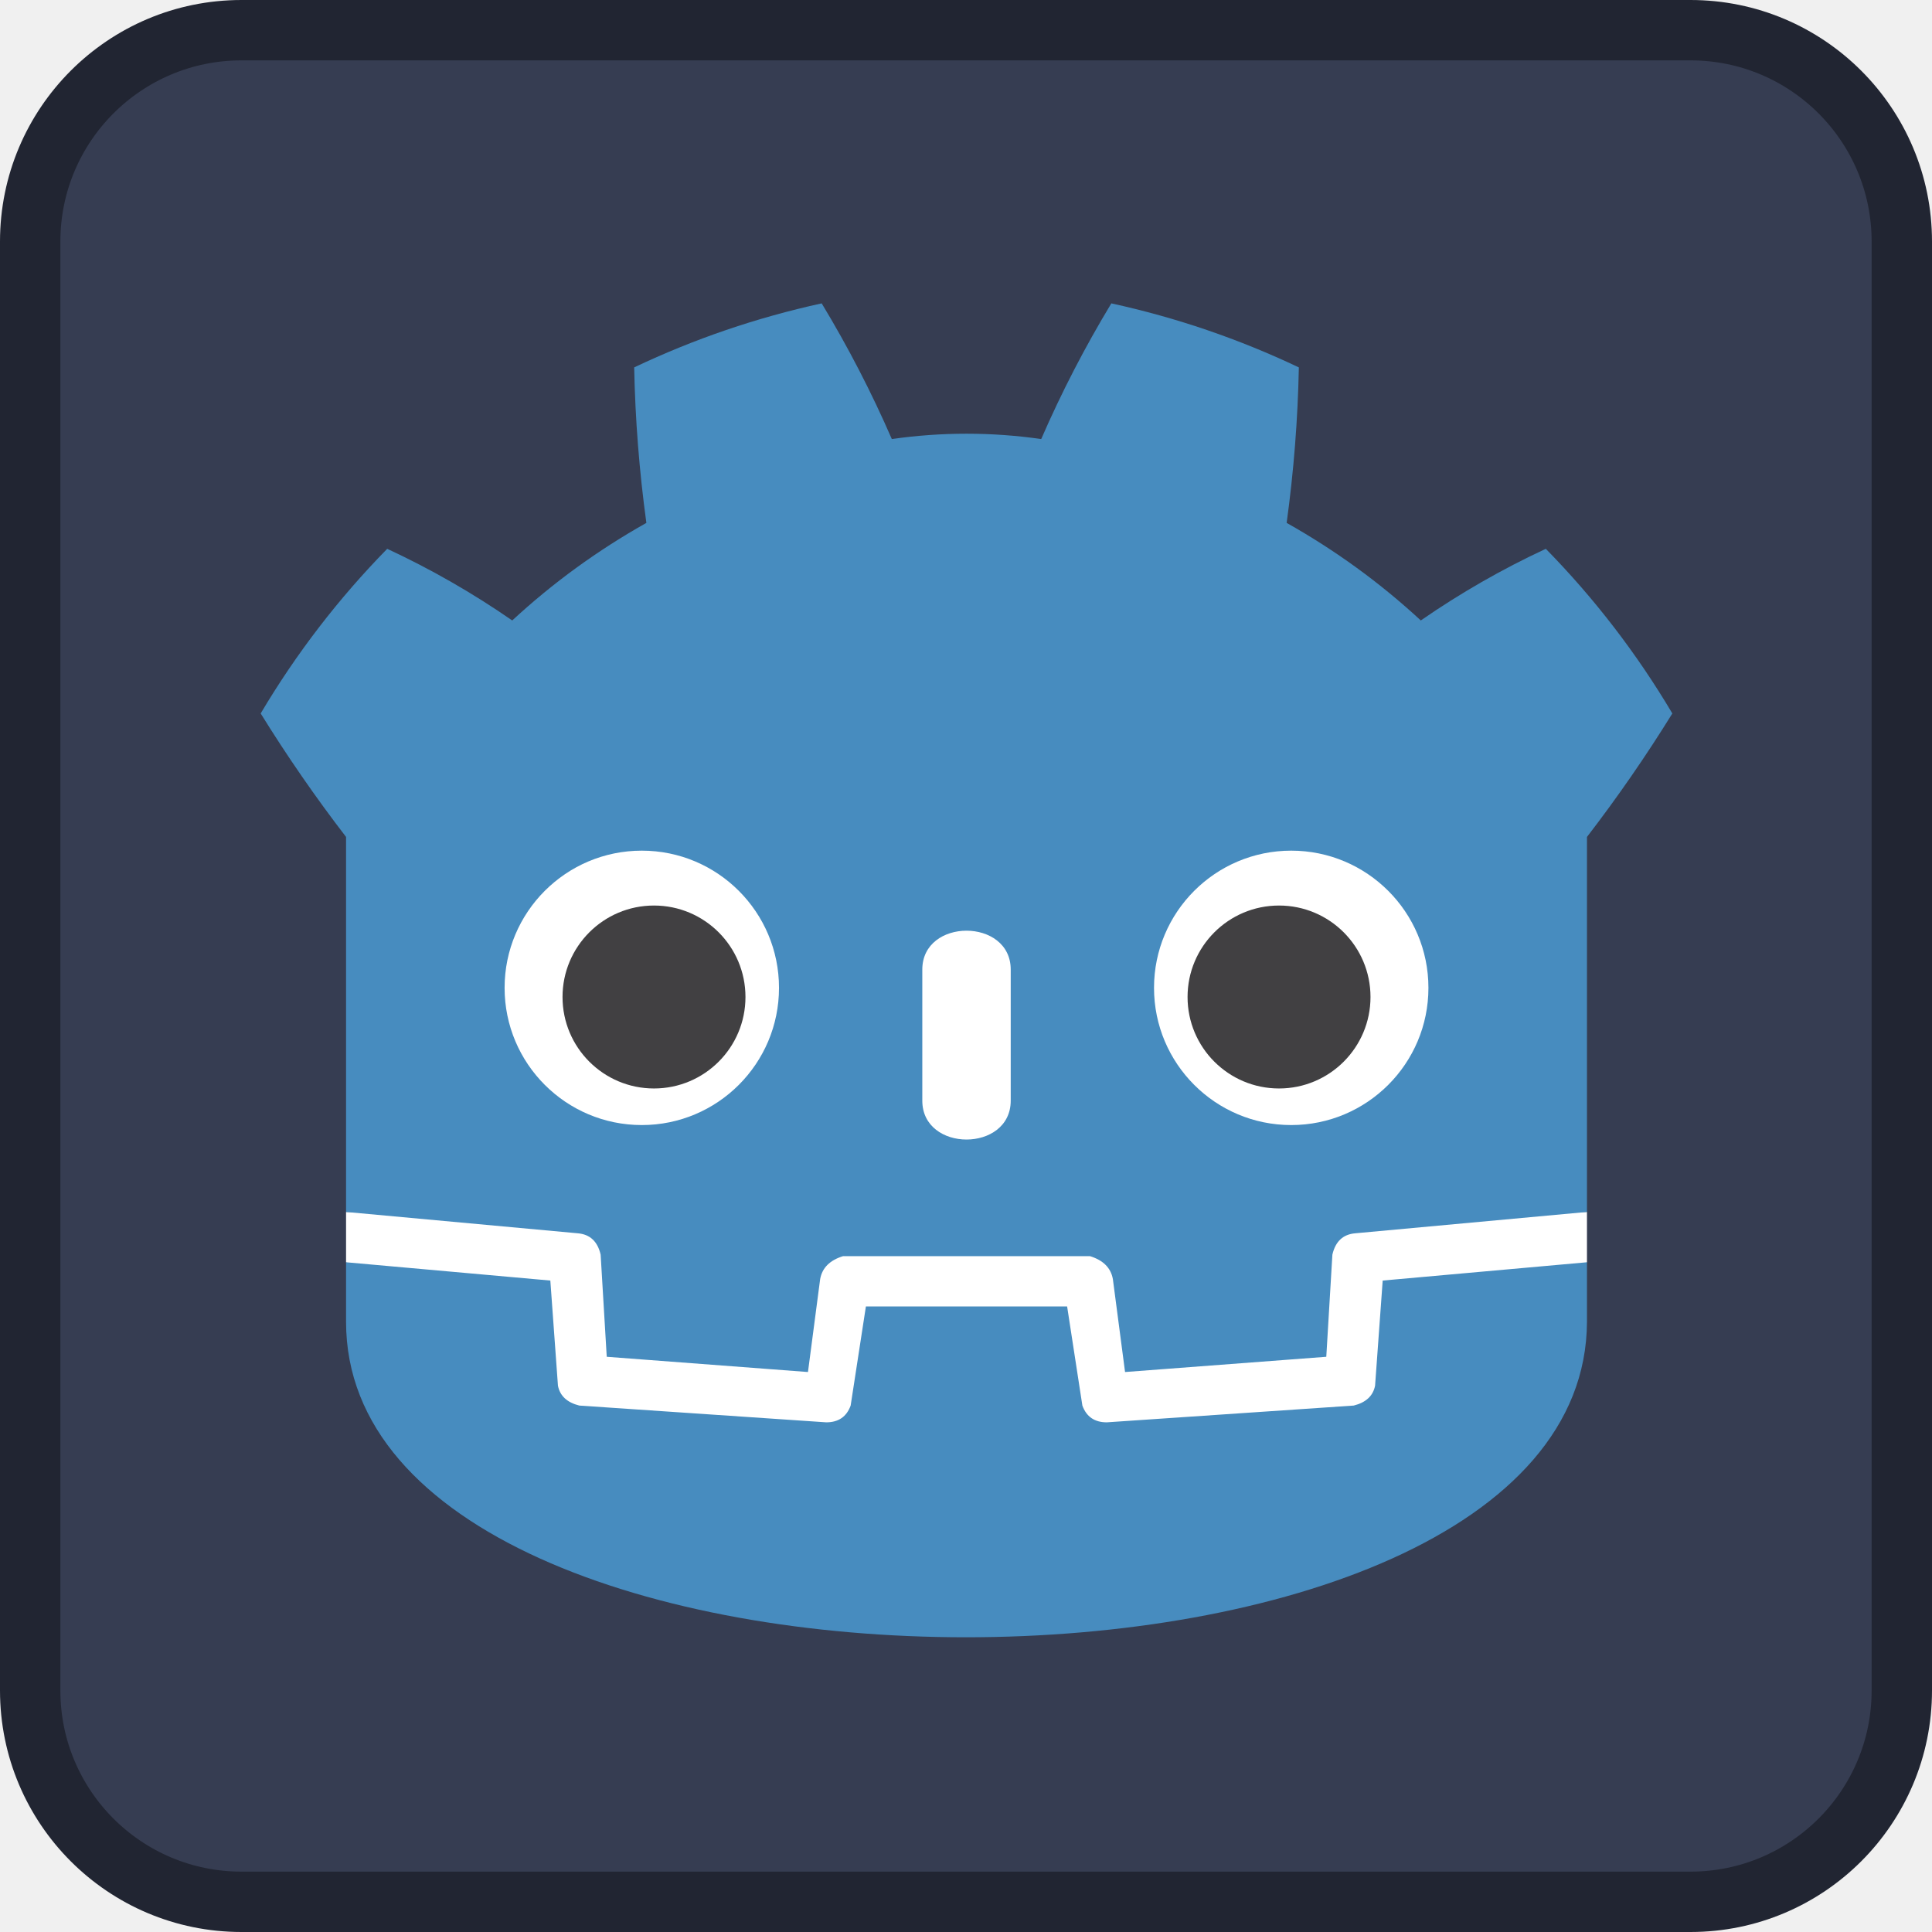
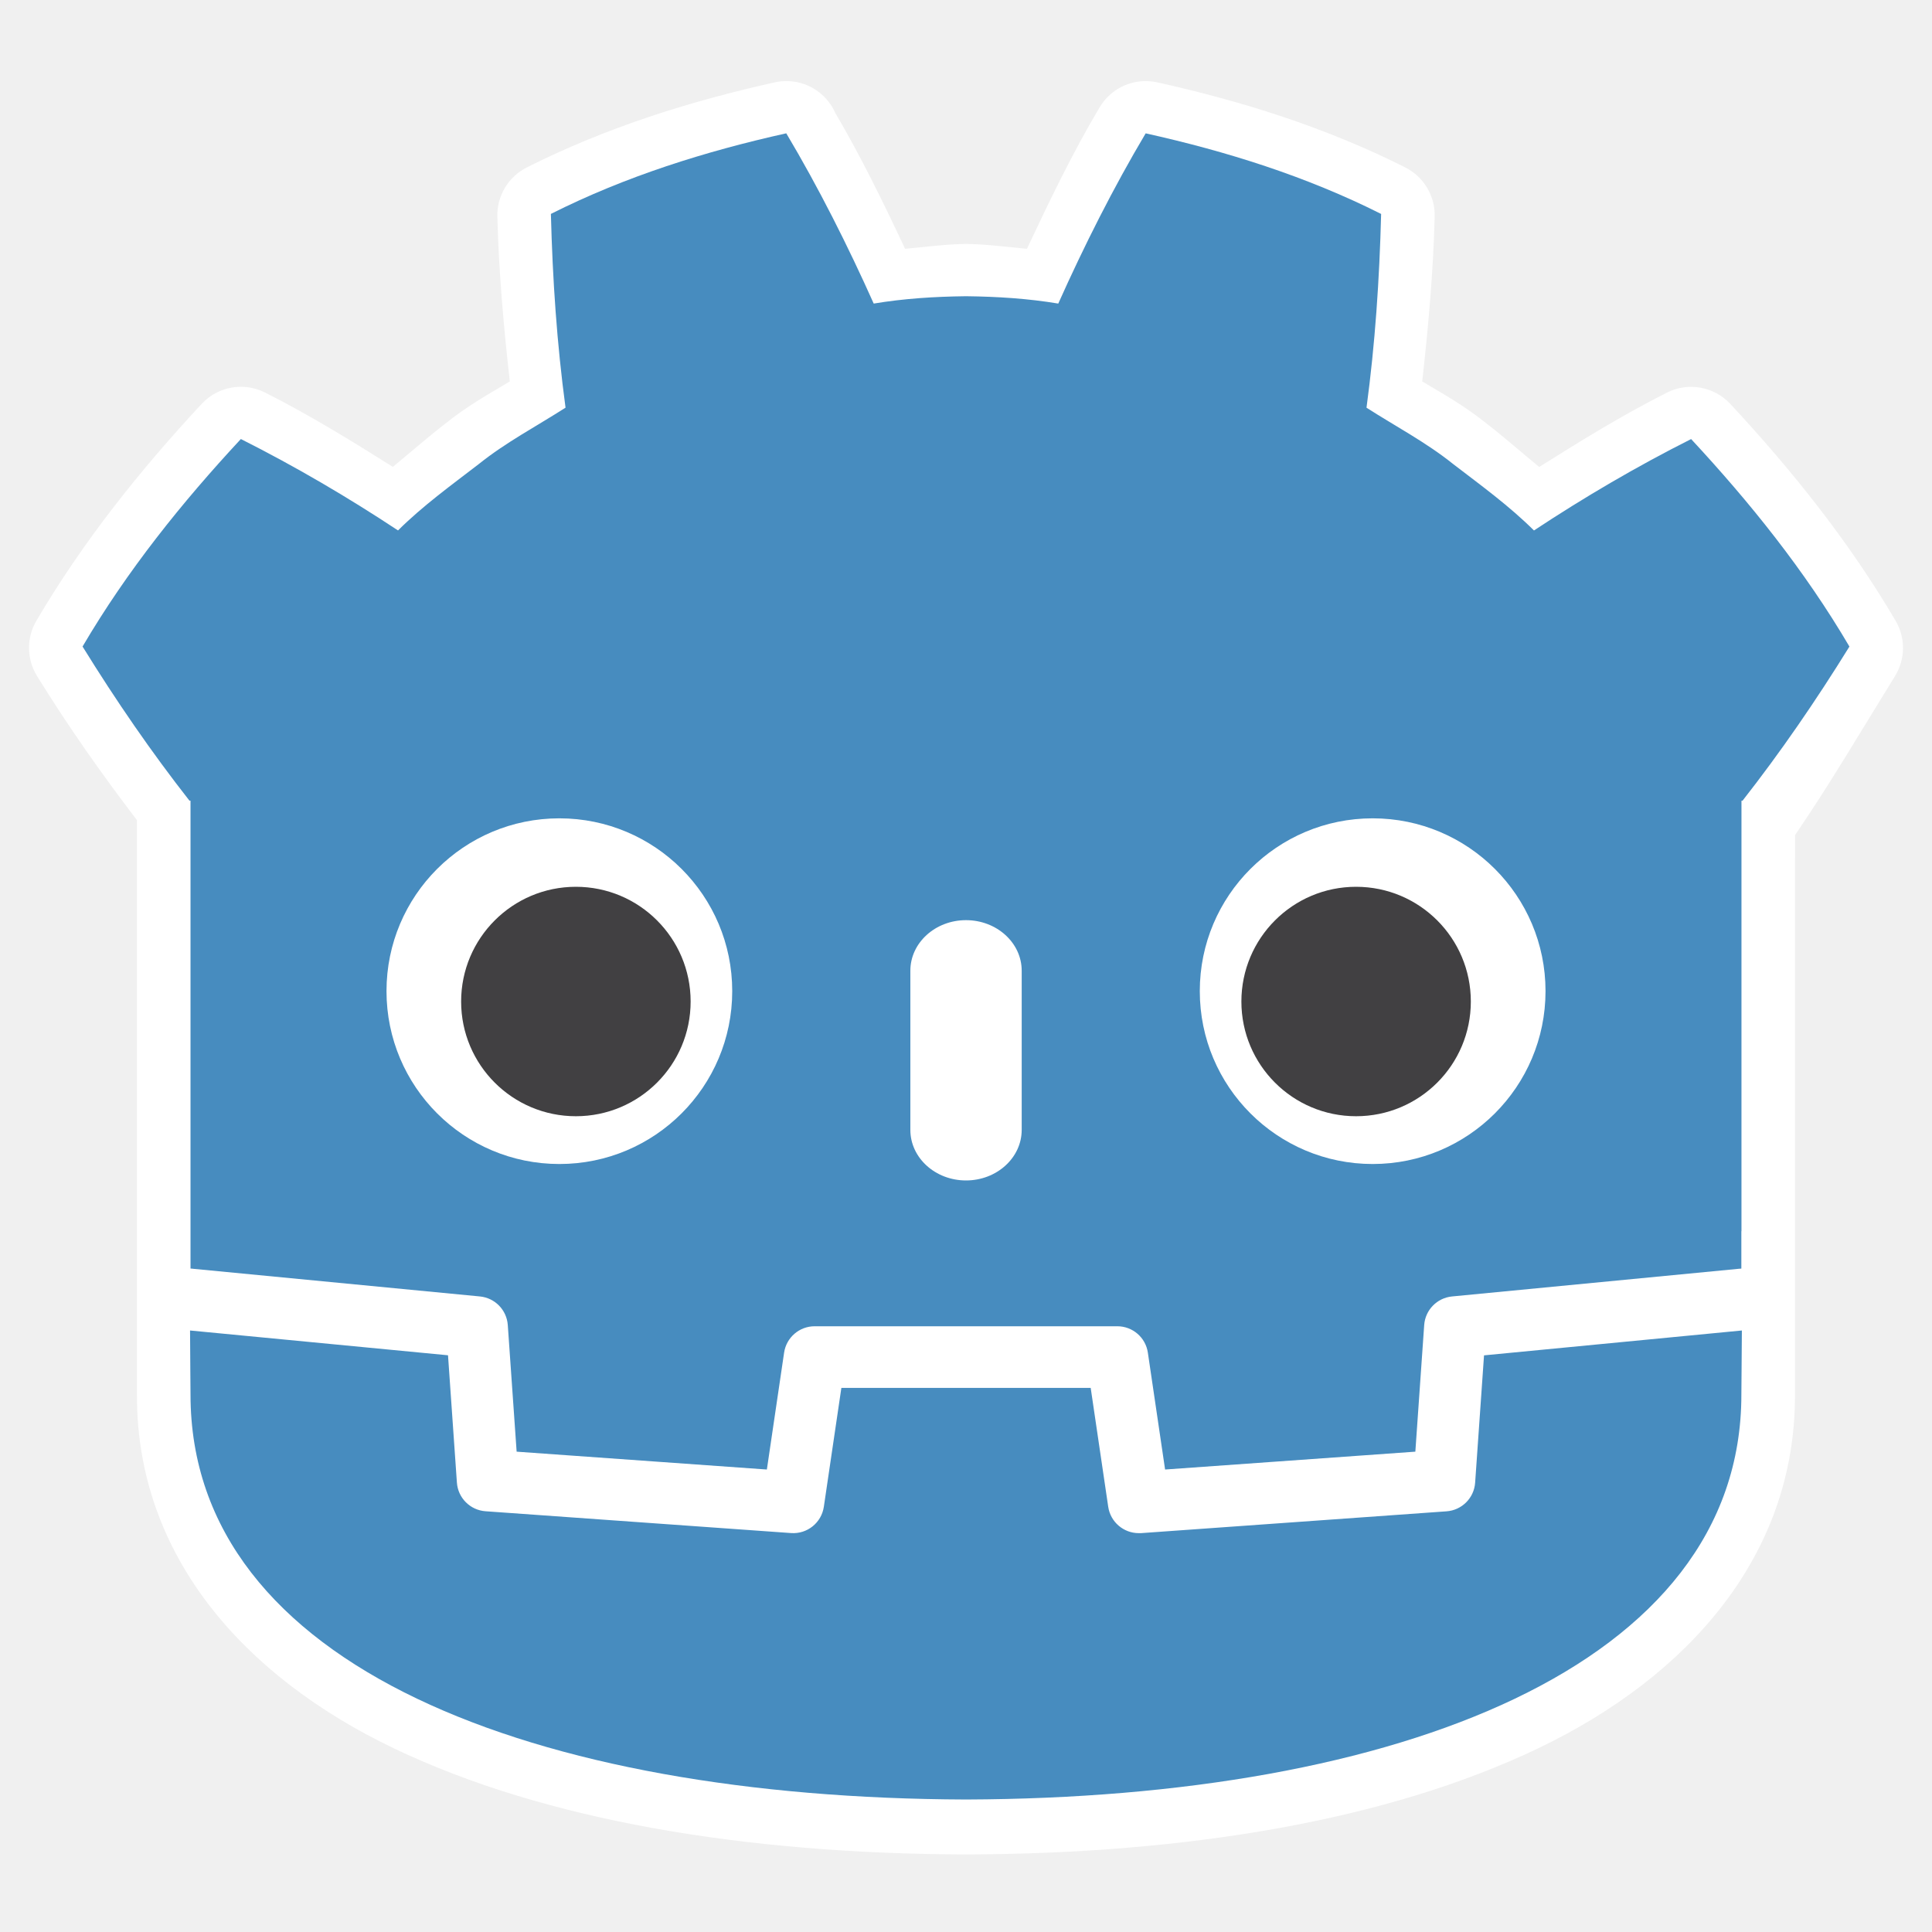
- <svg xmlns="http://www.w3.org/2000/svg" width="128" height="128">
-   <rect width="124" height="124" x="2" y="2" fill="#363d52" stroke="#212532" stroke-width="4" rx="14" />
-   <g fill="#fff" transform="translate(12.322 12.322)scale(.101)">
-     <path d="M105 673v33q407 354 814 0v-33z" />
-     <path fill="#478cbf" d="m105 673 152 14q12 1 15 14l4 67 132 10 8-61q2-11 15-15h162q13 4 15 15l8 61 132-10 4-67q3-13 15-14l152-14V427q30-39 56-81-35-59-83-108-43 20-82 47-40-37-88-64 7-51 8-102-59-28-123-42-26 43-46 89-49-7-98 0-20-46-46-89-64 14-123 42 1 51 8 102-48 27-88 64-39-27-82-47-48 49-83 108 26 42 56 81zm0 33v39c0 276 813 276 814 0v-39l-134 12-5 69q-2 10-14 13l-162 11q-12 0-16-11l-10-65H446l-10 65q-4 11-16 11l-162-11q-12-3-14-13l-5-69z" />
-     <path d="M483 600c0 34 58 34 58 0v-86c0-34-58-34-58 0z" />
-     <circle cx="725" cy="526" r="90" />
-     <circle cx="299" cy="526" r="90" />
-   </g>
-   <g fill="#414042" transform="translate(12.322 12.322)scale(.101)">
-     <circle cx="307" cy="532" r="60" />
-     <circle cx="717" cy="532" r="60" />
+ <svg xmlns="http://www.w3.org/2000/svg" viewBox="0 0 100 100">
+   <g transform="translate(0 -1022.5)">
+     <path d="m0 0s-.325 1.994-.515 1.976l-36.182-3.491c-2.879-.278-5.115-2.574-5.317-5.459l-.994-14.247L-71-23.218l-1.904 12.912c-.424 2.872-2.932 5.037-5.835 5.037h-38.188c-2.902.0-5.41-2.165-5.834-5.037l-1.905-12.912-27.992 1.997-.994 14.247c-.202 2.886-2.438 5.182-5.317 5.46l-36.2 3.49c-.187.018-.324-1.978-.511-1.978l-.049-7.83 30.658-4.944 1.004-14.374c.203-2.91 2.551-5.263 5.463-5.472l38.551-2.75c.146-.01.29-.016.434-.016 2.897.0 5.401 2.166 5.825 5.038l1.959 13.286h28.005l1.959-13.286c.423-2.871 2.93-5.037 5.831-5.037.142.0.284.005.423.015l38.556 2.75c2.911.209 5.26 2.562 5.463 5.472l1.003 14.374 30.645 4.966z" fill="#fff" stroke-width=".32" transform="matrix(.41022 0 0 -.41022 90.133 1088.2)" />
+     <path d="m40.764 1026.7c-.224-.01-.447.016-.666.064-4.332.963-8.688 2.317-12.83 4.402-.959.483-1.553 1.476-1.525 2.549.075 2.887.327 5.695.645 8.529-1.078.645-2.154 1.232-3.342 2.186-.846.649-1.788 1.473-2.711 2.236-2.149-1.349-4.32-2.692-6.619-3.85-1.103-.555-2.439-.315-3.279.59-3.127 3.365-6.098 7.046-8.553 11.223-.521.887-.508 1.989.033 2.863 1.623 2.626 3.352 5.079 5.172 7.459v29.805c0 8.223 5.472 14.496 13.299 18.238 7.827 3.743 18.185 5.452 29.576 5.492h.074c11.391-.04 21.749-1.749 29.574-5.492s13.295-10.016 13.295-18.238l.004-29.031c1.849-2.712 3.382-5.334 5.174-8.23.54-.874.553-1.975.033-2.861-2.454-4.177-5.428-7.86-8.555-11.225-.84-.904-2.175-1.144-3.277-.59-2.299 1.157-4.47 2.502-6.619 3.852-.922-.763-1.863-1.588-2.711-2.238-.003.0-.006.0-.01-.01-1.185-.951-2.258-1.537-3.332-2.18.317-2.834.569-5.643.645-8.529.028-1.073-.566-2.066-1.525-2.549-4.142-2.085-8.498-3.439-12.832-4.402-1.169-.26-2.372.26-2.984 1.289-1.401 2.354-2.602 4.855-3.764 7.326-1.035-.094-2.086-.238-3.088-.25-.011-1e-4-.022-1e-4-.033.0h-.061c-.011-1e-4-.022-1e-4-.033.0-1.004.012-2.056.156-3.092.25-1.115-2.373-2.277-4.764-3.615-7.035-.044-.101-.095-.198-.15-.293-.488-.82-1.363-1.331-2.316-1.353z" fill="#fff" />
+     <path d="m40.699 1029.4c-4.178.929-8.31 2.222-12.185 4.172.089 3.421.31 6.699.758 10.029-1.505.964-3.086 1.792-4.492 2.92-1.428 1.099-2.886 2.15-4.179 3.434-2.583-1.709-5.317-3.314-8.134-4.731-3.036 3.267-5.875 6.794-8.194 10.74 1.745 2.822 3.566 5.468 5.533 7.978h.055v24.22c.044 4e-4.089.0.132.01l14.848 1.432c.778.075 1.387.701 1.442 1.48l.458 6.554 12.952.924.892-6.049c.116-.784.788-1.366 1.582-1.366h15.665c.793.0 1.466.581 1.581 1.366l.892 6.049 12.953-.924.458-6.554c.055-.779.664-1.405 1.442-1.48l14.842-1.432c.044.0.088-.01.132-.01v-1.933h.006v-22.285h.055c1.967-2.51 3.787-5.156 5.533-7.978-2.318-3.946-5.159-7.473-8.194-10.74-2.816 1.417-5.551 3.023-8.134 4.731-1.293-1.285-2.748-2.336-4.178-3.434-1.405-1.129-2.988-1.956-4.49-2.92.447-3.33.668-6.608.757-10.029-3.875-1.95-8.007-3.243-12.187-4.172-1.669 2.805-3.195 5.842-4.524 8.811-1.576-.263-3.159-.361-4.745-.38h-.031-.03c-1.588.019-3.17.117-4.747.38-1.328-2.969-2.853-6.006-4.525-8.811zm-30.862 61.966c.006 1.435.024 3.007.024 3.32.0 14.101 17.888 20.878 40.112 20.956h.054c22.224-.078 40.106-6.855 40.106-20.956.0-.319.019-1.884.026-3.32l-13.346 1.287-.46 6.59c-.055.794-.687 1.426-1.481 1.483l-15.816 1.129h-.115c-.786.0-1.464-.577-1.58-1.366l-.907-6.151h-12.905l-.907 6.151c-.122.828-.862 1.423-1.696 1.362l-15.816-1.129c-.794-.057-1.426-.689-1.481-1.483l-.46-6.59z" fill="#478cbf" />
+     <g fill="#fff" stroke-width=".32">
+       <path d="m0 0c0-12.052-9.765-21.815-21.813-21.815-12.042.0-21.81 9.763-21.81 21.815.0 12.044 9.768 21.802 21.81 21.802C-9.765 21.802.0 12.044.0.0" transform="matrix(.41022 0 0 -.41022 37.9 1073.8)" />
+       <path d="m0 0c-3.878.0-7.021 2.858-7.021 6.381v20.081c0 3.52 3.143 6.381 7.021 6.381s7.028-2.861 7.028-6.381V6.381c0-3.523-3.15-6.381-7.028-6.381" transform="matrix(.41022 0 0 -.41022 50 1083.6)" />
+       <path d="m0 0c0-12.052 9.765-21.815 21.815-21.815 12.041.0 21.808 9.763 21.808 21.815.0 12.044-9.767 21.802-21.808 21.802-12.05.0-21.815-9.758-21.815-21.802" transform="matrix(.41022 0 0 -.41022 62.101 1073.8)" />
+     </g>
+     <path d="m29.807 1068.4c-3.28.0-5.939 2.66-5.939 5.939.0 3.279 2.659 5.937 5.939 5.937 3.282.0 5.94-2.658 5.94-5.937.0-3.279-2.658-5.939-5.94-5.939zm40.383.0c-3.279.0-5.936 2.66-5.936 5.939.0 3.279 2.657 5.937 5.936 5.937 3.283.0 5.94-2.658 5.94-5.937.0-3.279-2.657-5.939-5.94-5.939z" fill="#414042" />
  </g>
</svg>
